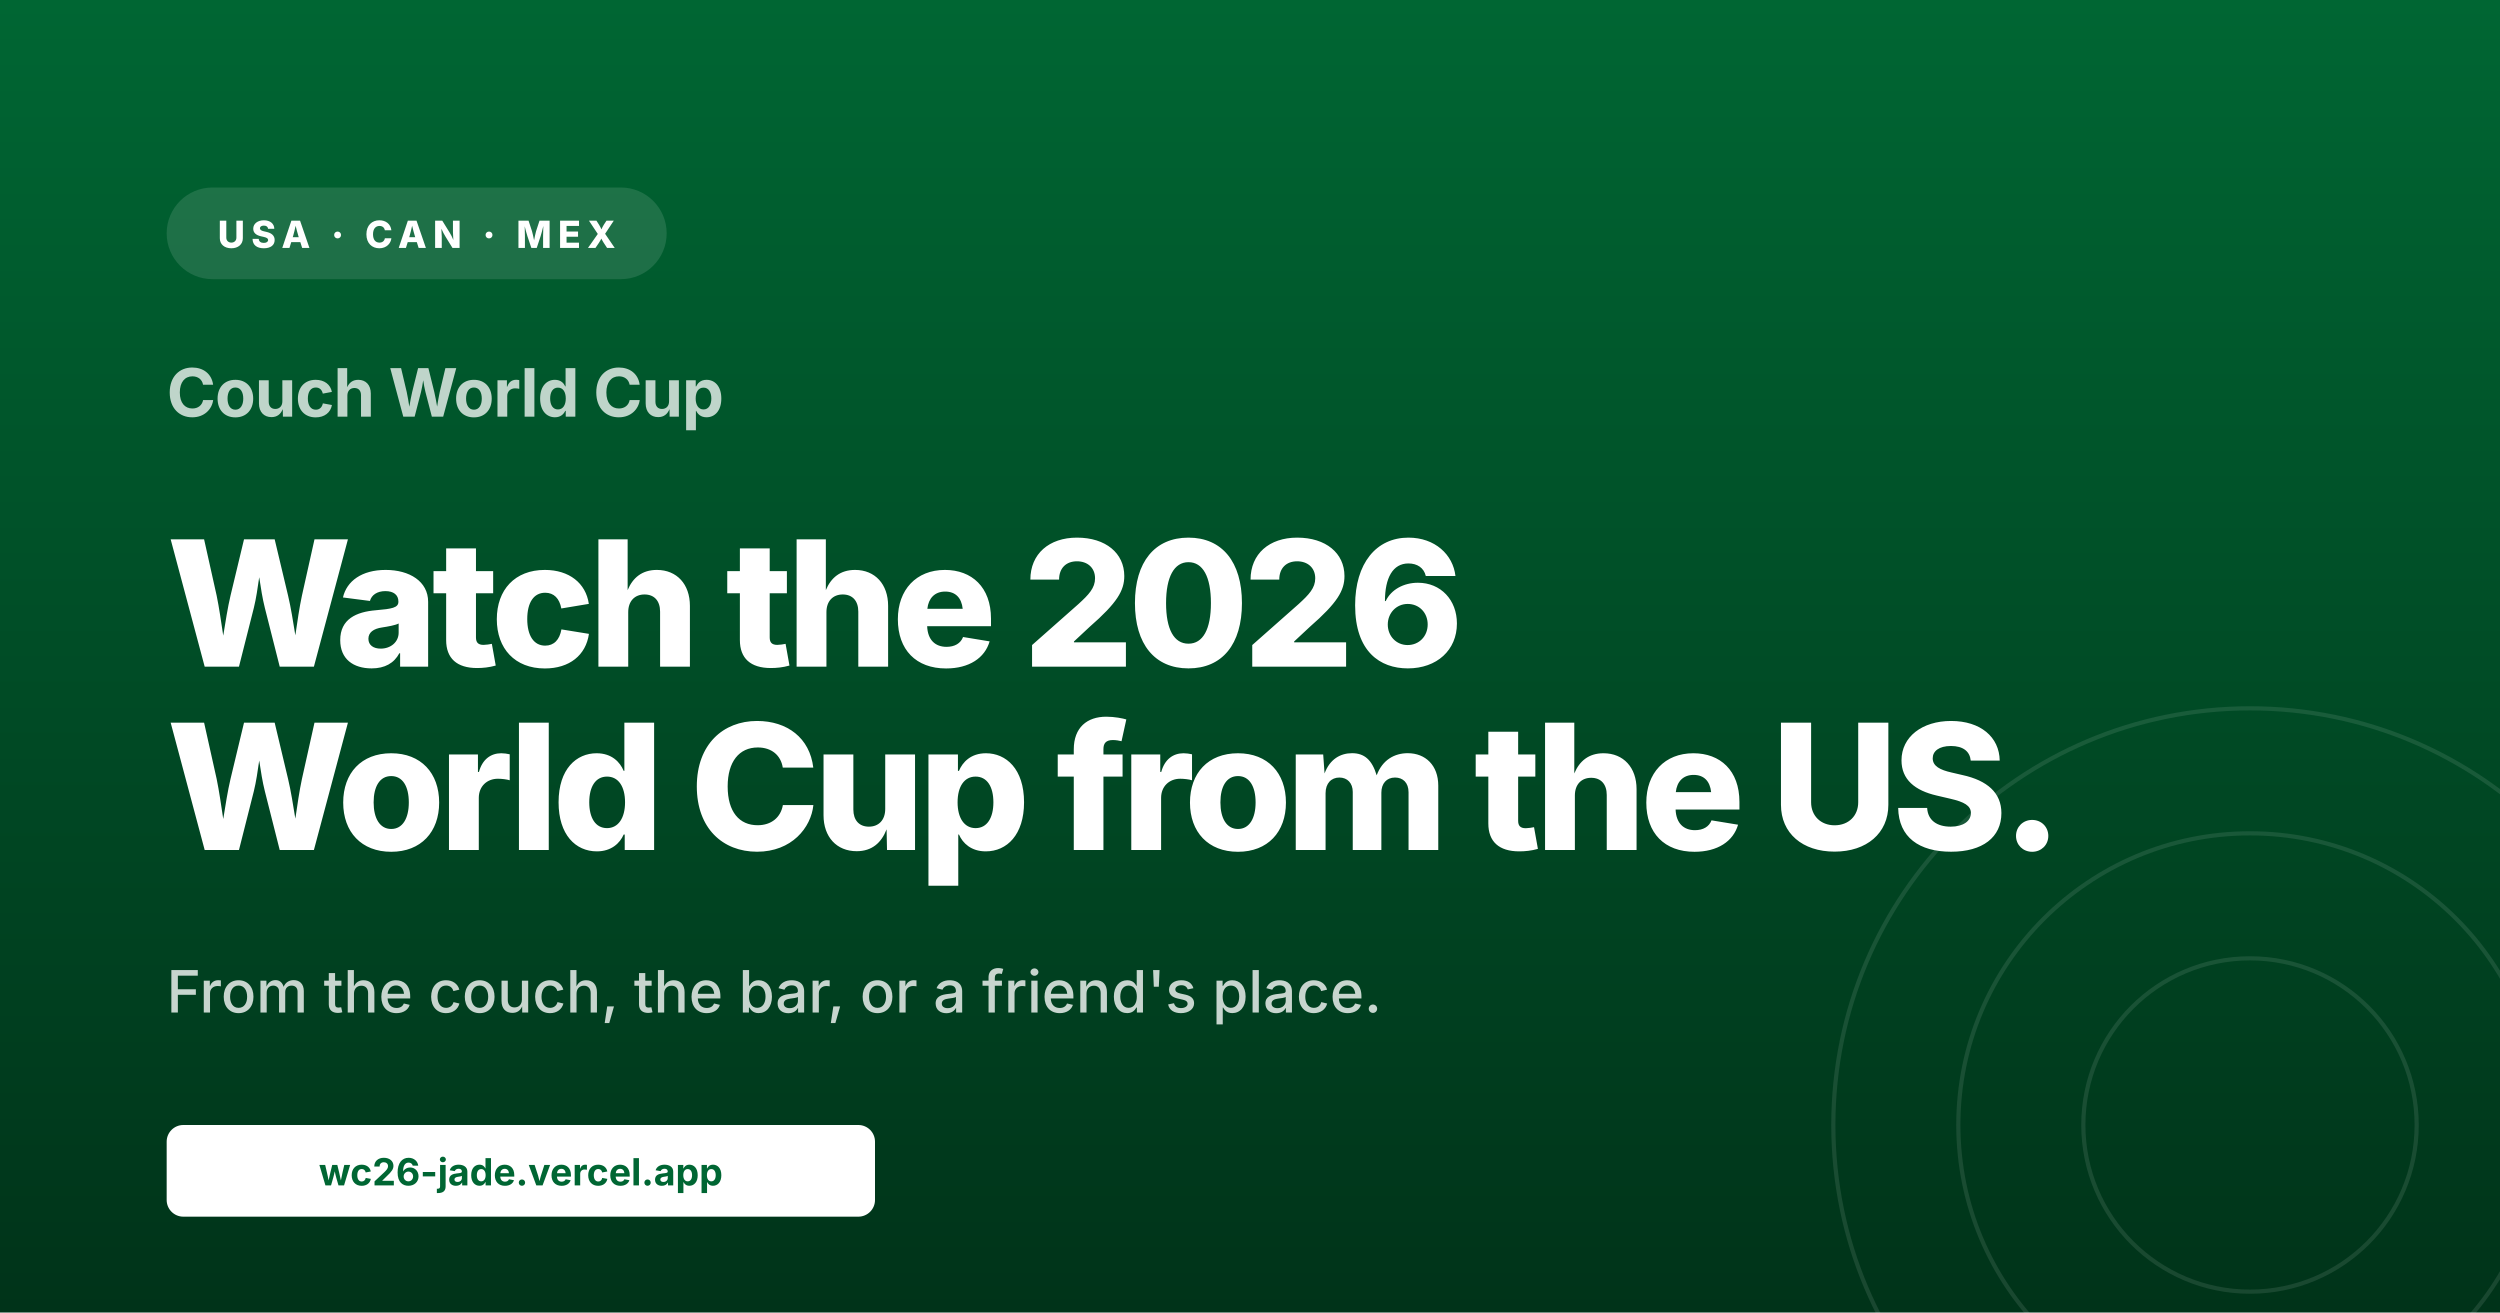
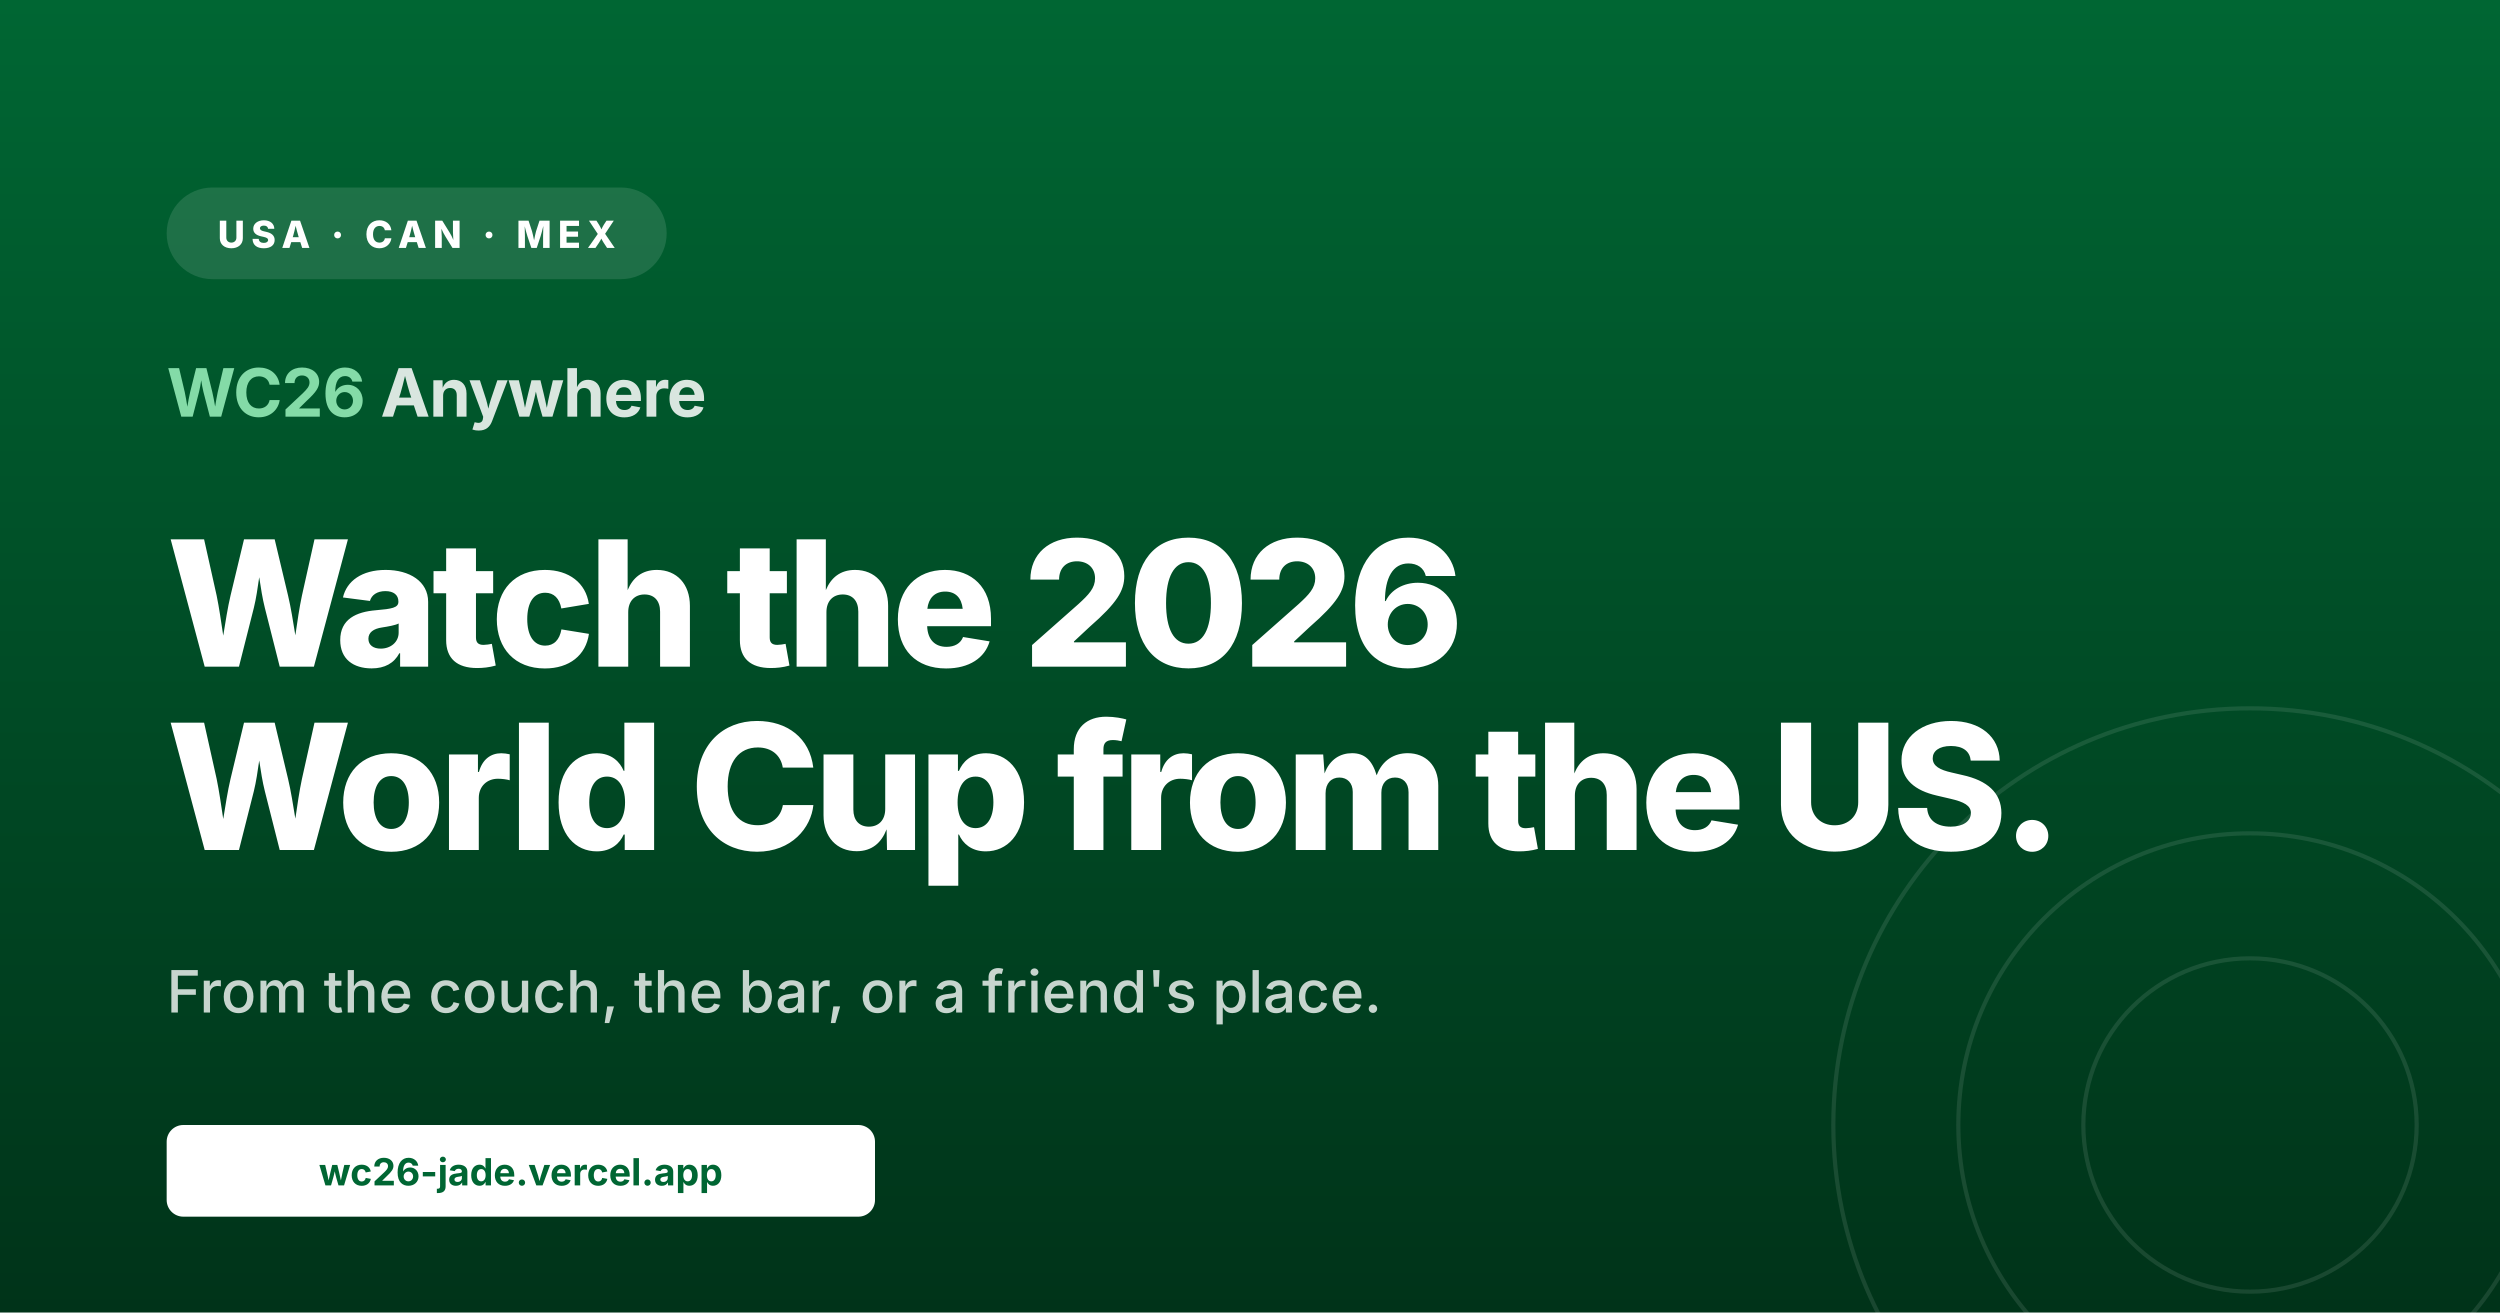
<svg xmlns="http://www.w3.org/2000/svg" viewBox="0 0 1200 630" width="1200" height="630">
  <defs>
    <linearGradient id="bg" x1="0" y1="0" x2="0" y2="1">
      <stop offset="0" stop-color="#006633" />
      <stop offset="1" stop-color="#003319" />
    </linearGradient>
  </defs>
  <rect width="1200" height="630" fill="url(#bg)" />
  <g opacity="0.10" fill="none" stroke="#fff" stroke-width="2">
    <circle cx="1080" cy="540" r="80" />
    <circle cx="1080" cy="540" r="140" />
    <circle cx="1080" cy="540" r="200" />
  </g>
  <g transform="translate(80, 90)">
    <rect x="0" y="0" width="240" height="44" rx="22" fill="#ffffff" opacity="0.12" />
    <text x="120" y="29" font-family="-apple-system, system-ui, sans-serif" font-size="18" font-weight="800" letter-spacing="3" text-anchor="middle" fill="#ffffff">USA · CAN · MEX</text>
  </g>
-   <text x="80" y="200" font-family="-apple-system, system-ui, sans-serif" font-size="32" font-weight="700" fill="#ffffff" opacity="0.75" letter-spacing="-0.5">Couch World Cup</text>
+   <text x="80" y="200" font-family="-apple-system, system-ui, sans-serif" font-size="32" font-weight="700" fill="#ffffff" opacity="0.85" letter-spacing="-0.5">
+     <tspan fill="#9bf2bd">WC26</tspan> Anywhere</text>
  <text x="80" y="320" font-family="-apple-system, system-ui, sans-serif" font-size="84" font-weight="800" fill="#ffffff" letter-spacing="-3">Watch the 2026</text>
  <text x="80" y="408" font-family="-apple-system, system-ui, sans-serif" font-size="84" font-weight="800" fill="#ffffff" letter-spacing="-3">World Cup from the US.</text>
  <text x="80" y="486" font-family="-apple-system, system-ui, sans-serif" font-size="28" font-weight="500" fill="#ffffff" opacity="0.78">From the couch, the bar, or a friend's place.</text>
  <g transform="translate(80, 540)">
    <rect x="0" y="0" width="340" height="44" rx="8" fill="#ffffff" />
    <text x="170" y="29" font-family="-apple-system, system-ui, sans-serif" font-size="18" font-weight="700" text-anchor="middle" fill="#006633">wc26-jade.vercel.app</text>
  </g>
</svg>
